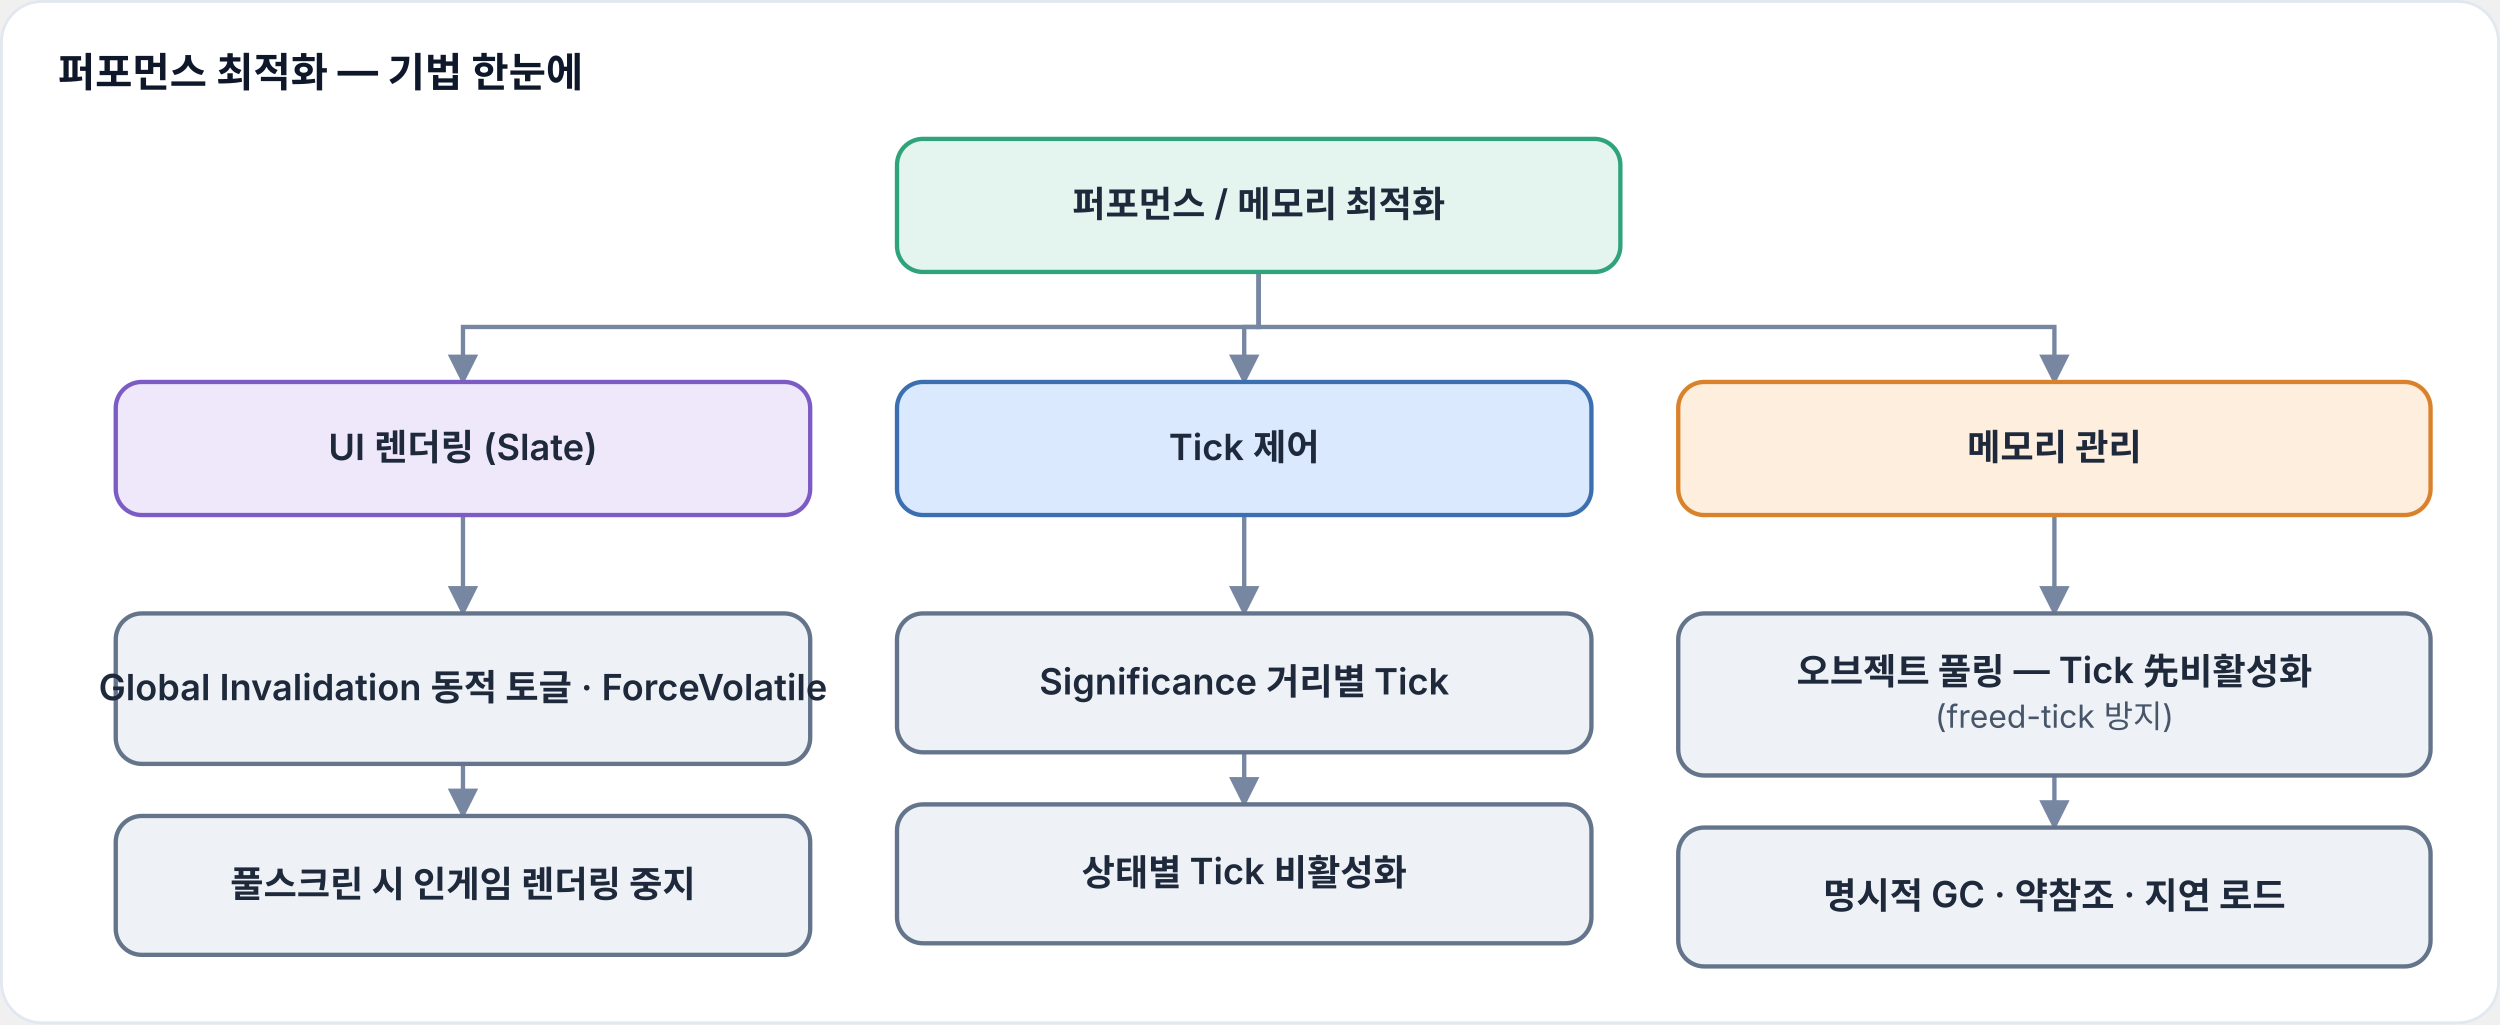
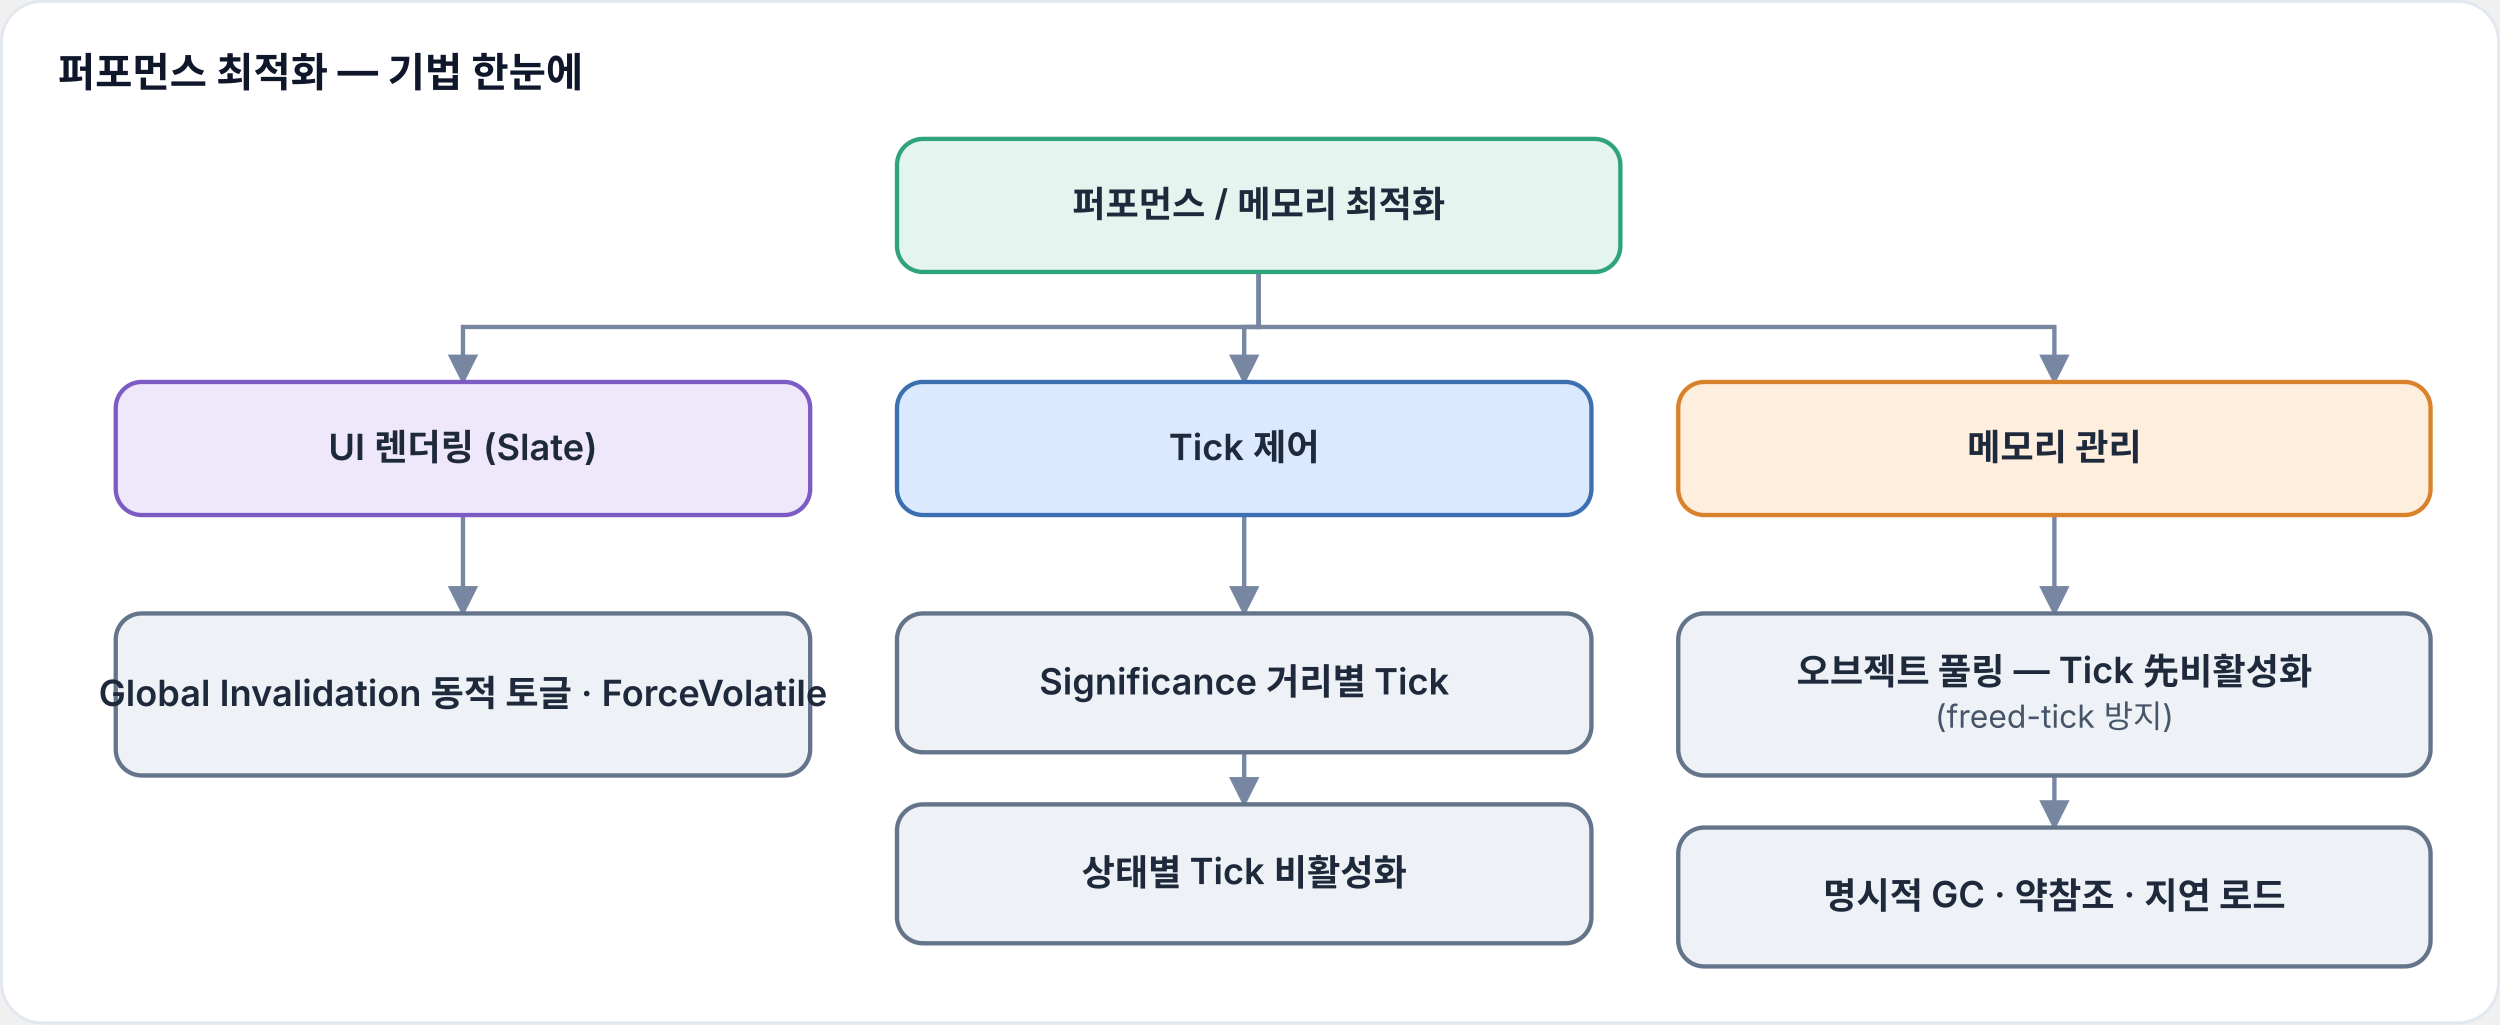
<svg xmlns="http://www.w3.org/2000/svg" viewBox="0 0 864 354" width="864" height="354" font-family="Inter, 'Malgun Gothic', sans-serif">
  <defs>
    <marker id="arrow" viewBox="0 0 10 10" refX="9" refY="5" markerWidth="7" markerHeight="7" orient="auto-start-reverse">
      <path d="M 0 0 L 10 5 L 0 10 z" fill="#7787a2" />
    </marker>
  </defs>
  <rect x="0.5" y="0.5" width="863" height="353" rx="14" fill="#ffffff" stroke="#e2e8f0" />
  <text x="20" y="30" font-size="14" font-weight="700" fill="#0f172a">퍼포먼스 최적화 — 기법 한눈에</text>
  <path d="M 435.0 94.0 L 435.0 113.0 L 160.0 113.0 L 160.0 132.0" fill="none" stroke="#7787a2" stroke-width="1.5" marker-end="url(#arrow)" />
  <path d="M 435.0 94.0 L 435.0 113.0 L 430.0 113.0 L 430.0 132.0" fill="none" stroke="#7787a2" stroke-width="1.5" marker-end="url(#arrow)" />
  <path d="M 435.0 94.0 L 435.0 113.0 L 710.0 113.0 L 710.0 132.0" fill="none" stroke="#7787a2" stroke-width="1.5" marker-end="url(#arrow)" />
  <path d="M 160.0 178.0 L 160.0 195.0 L 160.0 195.0 L 160.0 212.0" fill="none" stroke="#7787a2" stroke-width="1.5" marker-end="url(#arrow)" />
-   <path d="M 160.0 264.0 L 160.0 273.0 L 160.0 273.0 L 160.0 282.0" fill="none" stroke="#7787a2" stroke-width="1.5" marker-end="url(#arrow)" />
  <path d="M 430.0 178.0 L 430.0 195.0 L 430.0 195.0 L 430.0 212.0" fill="none" stroke="#7787a2" stroke-width="1.5" marker-end="url(#arrow)" />
  <path d="M 430.0 260.0 L 430.0 269.0 L 430.0 269.0 L 430.0 278.0" fill="none" stroke="#7787a2" stroke-width="1.5" marker-end="url(#arrow)" />
  <path d="M 710.0 178.0 L 710.0 195.0 L 710.0 195.0 L 710.0 212.0" fill="none" stroke="#7787a2" stroke-width="1.5" marker-end="url(#arrow)" />
  <path d="M 710.0 268.0 L 710.0 277.0 L 710.0 277.0 L 710.0 286.0" fill="none" stroke="#7787a2" stroke-width="1.5" marker-end="url(#arrow)" />
  <rect x="310" y="48" width="250" height="46" rx="9" ry="9" fill="#e3f5ee" stroke="#2fa37a" stroke-width="1.5" />
  <text x="435.0" y="75.0" text-anchor="middle" font-size="12.5" font-weight="600" fill="#1e293b">퍼포먼스 / 메모리 최적화</text>
  <rect x="40" y="132" width="240" height="46" rx="9" ry="9" fill="#efe8fb" stroke="#7c5cc4" stroke-width="1.5" />
  <text x="160.0" y="159.0" text-anchor="middle" font-size="12.5" font-weight="600" fill="#1e293b">UI 렌더링 (Slate)</text>
  <rect x="310" y="132" width="240" height="46" rx="9" ry="9" fill="#dbe9ff" stroke="#3b6fb0" stroke-width="1.5" />
  <text x="430.0" y="159.0" text-anchor="middle" font-size="12.5" font-weight="600" fill="#1e293b">Tick 제어</text>
  <rect x="580" y="132" width="260" height="46" rx="9" ry="9" fill="#fdeede" stroke="#d9822b" stroke-width="1.5" />
  <text x="710.0" y="159.0" text-anchor="middle" font-size="12.5" font-weight="600" fill="#1e293b">메모리 관리</text>
-   <rect x="40" y="212" width="240" height="52" rx="9" ry="9" fill="#eef2f7" stroke="#64748b" stroke-width="1.5" />
-   <text x="160.0" y="242.0" text-anchor="middle" font-size="12.5" font-weight="600" fill="#1e293b">Global Invalidation 동적 토글 · ForceVolatile</text>
-   <rect x="40" y="282" width="240" height="48" rx="9" ry="9" fill="#eef2f7" stroke="#64748b" stroke-width="1.5" />
-   <text x="160.0" y="310.0" text-anchor="middle" font-size="12.5" font-weight="600" fill="#1e293b">풀스크린 시 인게임 렌더링 중지</text>
+   <rect x="40" y="212" width="240" height="56" rx="9" ry="9" fill="#eef2f7" stroke="#64748b" stroke-width="1.5" />
+   <text x="160.0" y="244.0" text-anchor="middle" font-size="12.5" font-weight="600" fill="#1e293b">Global Invalidation 동적 토글 · ForceVolatile</text>
  <rect x="310" y="212" width="240" height="48" rx="9" ry="9" fill="#eef2f7" stroke="#64748b" stroke-width="1.5" />
  <text x="430.0" y="240.0" text-anchor="middle" font-size="12.5" font-weight="600" fill="#1e293b">Significance 거리별 Tick</text>
  <rect x="310" y="278" width="240" height="48" rx="9" ry="9" fill="#eef2f7" stroke="#64748b" stroke-width="1.5" />
  <text x="430.0" y="306.0" text-anchor="middle" font-size="12.5" font-weight="600" fill="#1e293b">상태별 Tick 비활성화</text>
  <rect x="580" y="212" width="260" height="56" rx="9" ry="9" fill="#eef2f7" stroke="#64748b" stroke-width="1.5" />
  <text x="710.0" y="236.5" text-anchor="middle" font-size="12.5" font-weight="600" fill="#1e293b">오브젝트 풀링 — Tick 先비활성화</text>
  <text x="710.0" y="251.5" text-anchor="middle" font-size="11" font-weight="400" fill="#475569">(freed-tick 방지)</text>
  <rect x="580" y="286" width="260" height="48" rx="9" ry="9" fill="#eef2f7" stroke="#64748b" stroke-width="1.5" />
  <text x="710.0" y="314.0" text-anchor="middle" font-size="12.5" font-weight="600" fill="#1e293b">명시적 GC · 약참조 · 지연 로드</text>
</svg>
